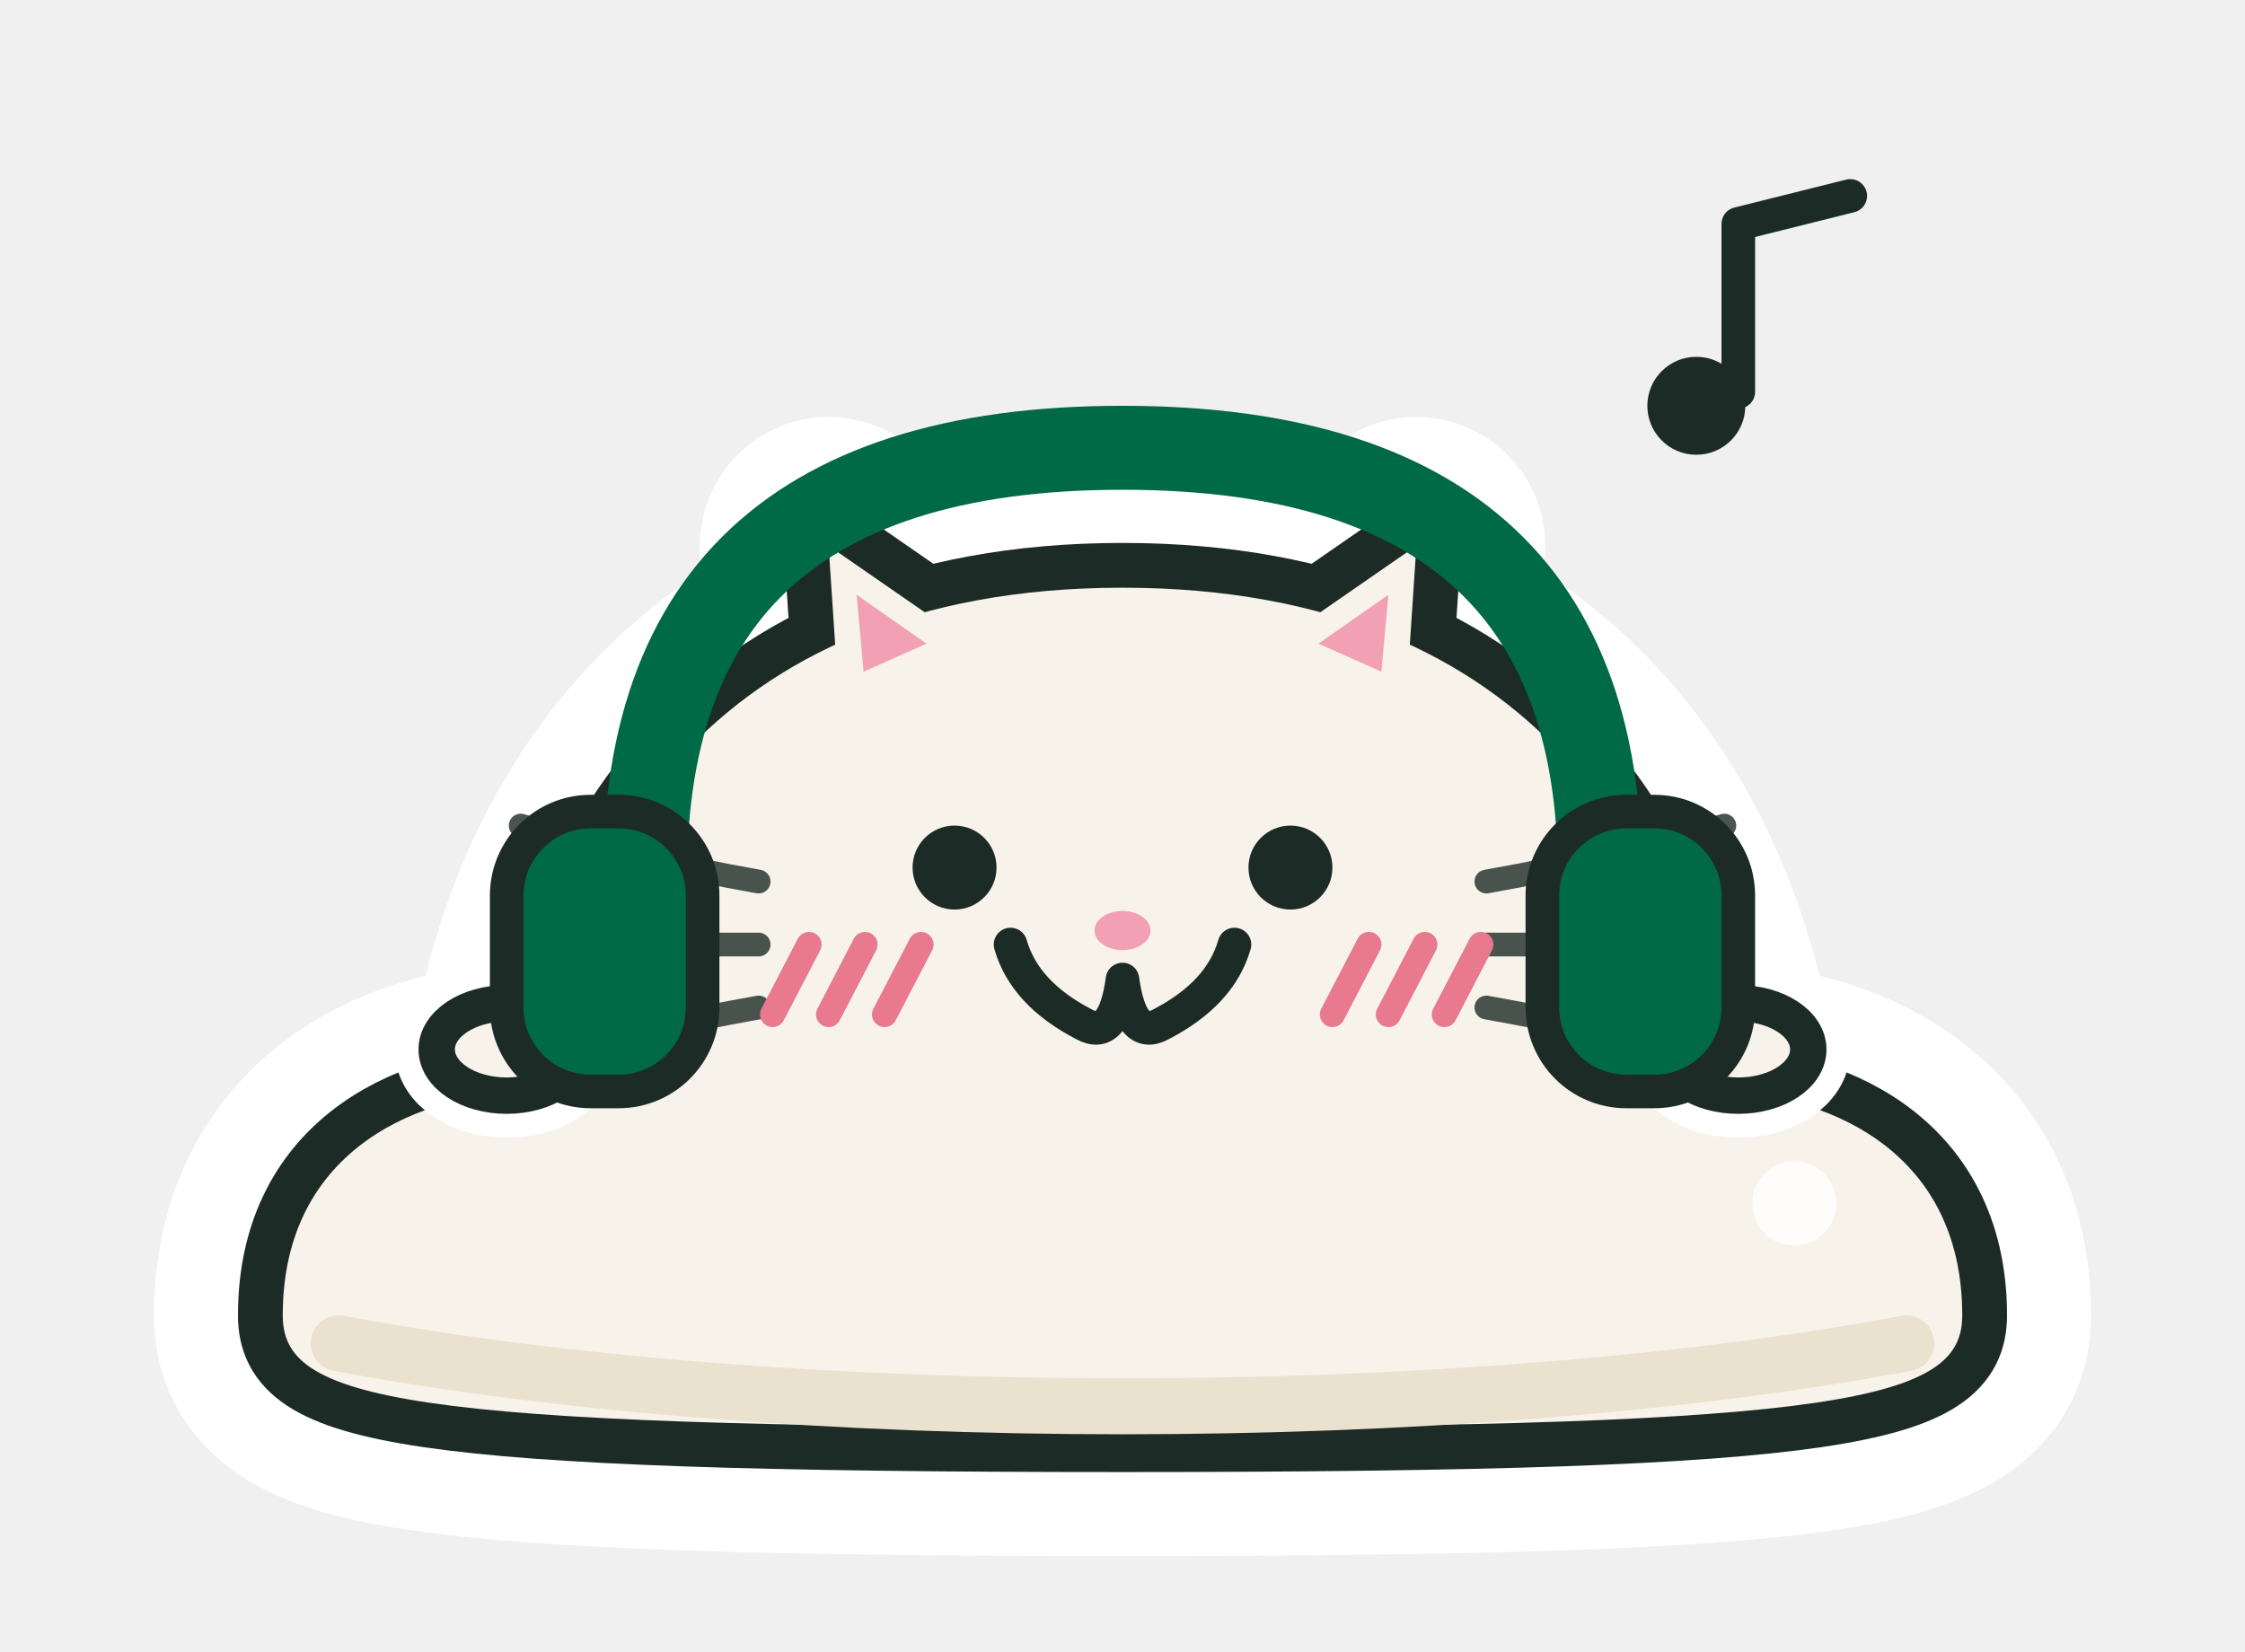
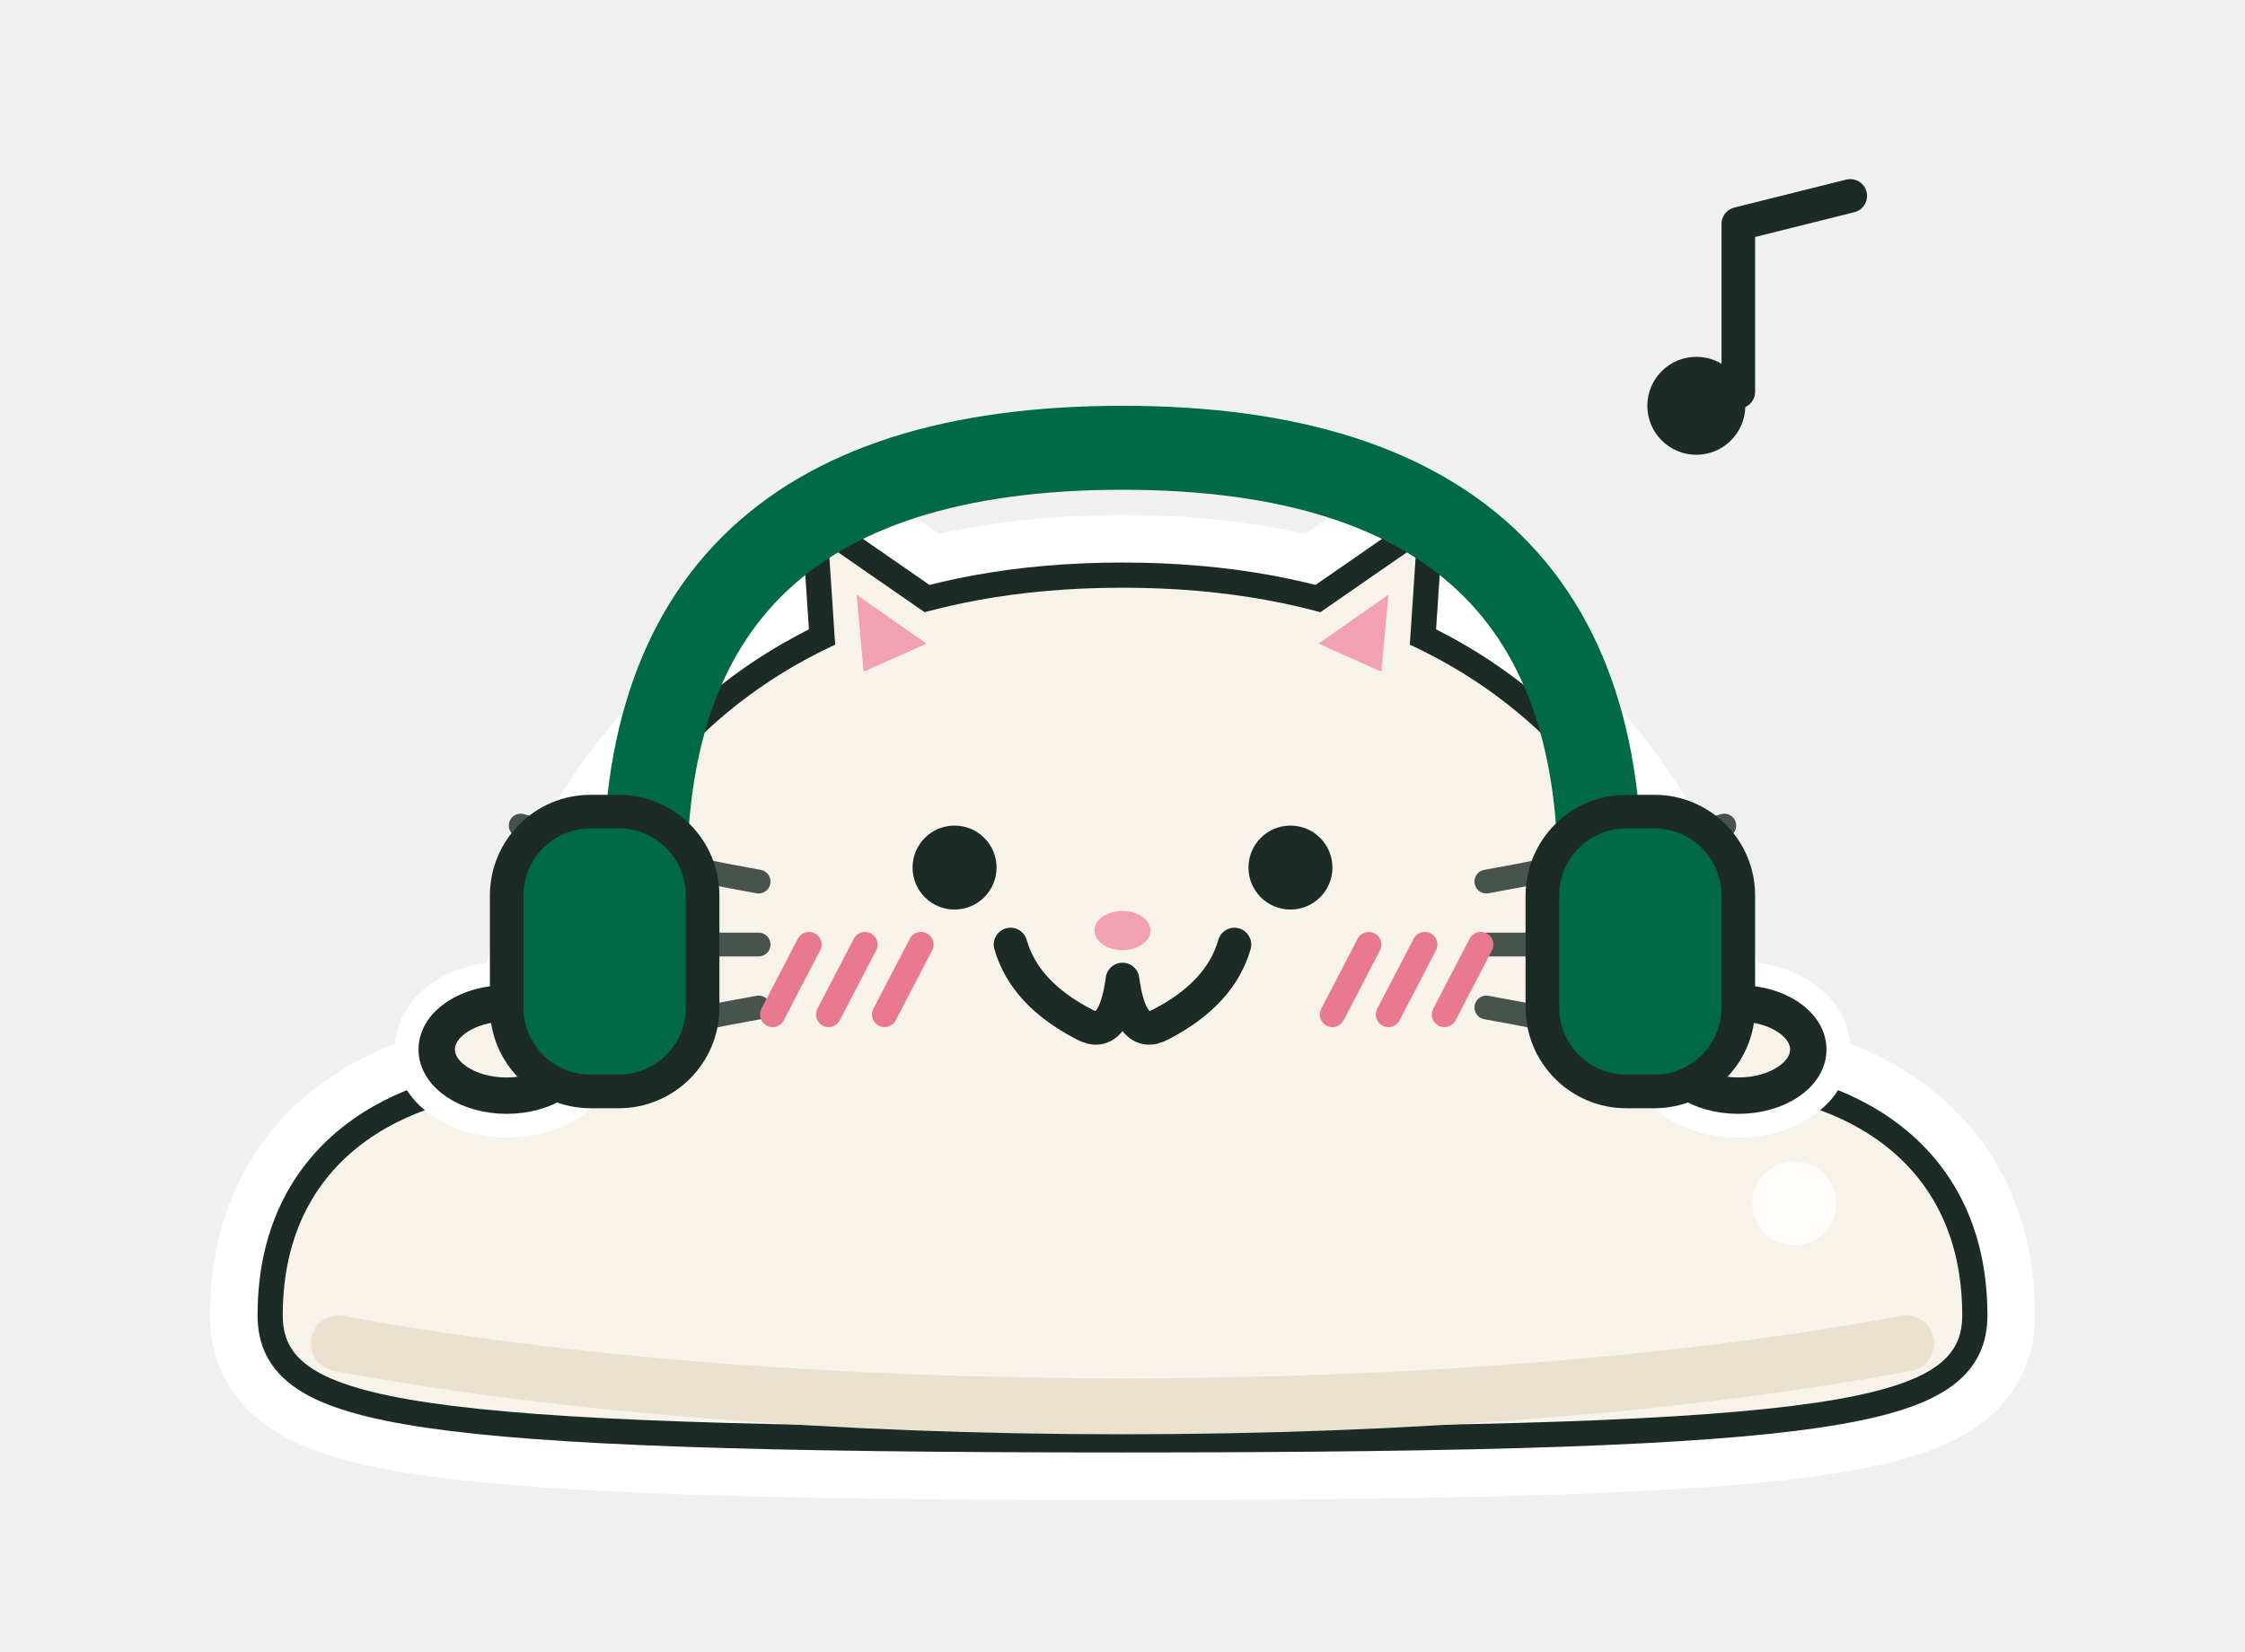
<svg xmlns="http://www.w3.org/2000/svg" viewBox="-16 18 160 118" width="174" height="128">
  <g transform="translate(64 121)">
    <g>
      <animateTransform attributeName="transform" type="scale" dur="1.8s" repeatCount="indefinite" calcMode="spline" keyTimes="0;.12;.25;.37;.5;.62;.75;.87;1" keySplines=".45 0 .55 1;.45 0 .55 1;.45 0 .55 1;.45 0 .55 1;.45 0 .55 1;.45 0 .55 1;.45 0 .55 1;.45 0 .55 1" values="1 1;1.13 .85;.95 1.07;1.03 .97;1 1;1.13 .85;.95 1.07;1.03 .97;1 1" />
      <g transform="translate(-64 -121)">
        <g>
          <ellipse cx="14" cy="117" rx="7" ry="4.5" fill="#f8f3ea" stroke="#1d2b27" stroke-width="3">
            <animate attributeName="rx" dur="1.8s" repeatCount="indefinite" values="7;9;6;7.5;7" />
            <animate attributeName="cx" dur="1.8s" repeatCount="indefinite" values="14;9;14;17;14" />
          </ellipse>
        </g>
        <g>
          <ellipse cx="114" cy="118" rx="5.5" ry="3.6" fill="#f8f3ea" stroke="#1d2b27" stroke-width="3">
            <animate attributeName="rx" dur="1.8s" repeatCount="indefinite" values="5.5;4.5;6.5;8;5.5" />
            <animate attributeName="cx" dur="1.8s" repeatCount="indefinite" values="114;111;114;120;114" />
          </ellipse>
        </g>
        <g stroke-linejoin="round" stroke-linecap="round">
-           <path d="M44 72 L43 57 L56 66 Z" fill="#fff" stroke="#fff" stroke-width="18.4" />
-           <path d="M84 72 L85 57 L72 66 Z" fill="#fff" stroke="#fff" stroke-width="18.4" />
-           <path d="M4 112 C4 100 14 96 22 96 C24 80 34 60 64 60 C94 60 104 80 106 96 C114 96 124 100 124 112 C124 118 116 120 64 120 C12 120 4 118 4 112 Z" fill="#fff" stroke="#fff" stroke-width="18.4">
+           <path d="M44 72 L43 57 L56 66 Z" fill="#fff" stroke="#fff" stroke-width="10.4" />
+           <path d="M84 72 L85 57 L72 66 Z" fill="#fff" stroke="#fff" stroke-width="10.4" />
+           <path d="M4 112 C4 100 14 96 22 96 C24 80 34 60 64 60 C94 60 104 80 106 96 C114 96 124 100 124 112 C124 118 116 120 64 120 C12 120 4 118 4 112 Z" fill="#fff" stroke="#fff" stroke-width="10.4">
            <animate attributeName="d" dur="1.8s" repeatCount="indefinite" calcMode="spline" keyTimes="0;.25;.5;.75;1" keySplines=".45 0 .55 1;.45 0 .55 1;.45 0 .55 1;.45 0 .55 1" values="M4 112 C4 100 14 96 22 96 C24 80 34 60 64 60 C94 60 104 80 106 96 C114 96 124 100 124 112 C124 118 116 120 64 120 C12 120 4 118 4 112 Z;M-4 111 C-5 98 10 93 21 95 C24 80 34 60 64 60 C94 60 104 80 107 97 C114 98 120 102 120 112 C120 118 112 120 60 120 C6 120 -4 117 -4 111 Z;M4 112 C4 100 14 96 22 96 C24 80 34 60 64 60 C94 60 104 80 106 96 C114 96 124 100 124 112 C124 118 116 120 64 120 C12 120 4 118 4 112 Z;M8 112 C8 102 16 98 21 97 C24 80 34 60 64 60 C94 60 104 80 107 95 C118 93 133 98 132 111 C132 117 122 120 68 120 C16 120 8 118 8 112 Z;M4 112 C4 100 14 96 22 96 C24 80 34 60 64 60 C94 60 104 80 106 96 C114 96 124 100 124 112 C124 118 116 120 64 120 C12 120 4 118 4 112 Z" />
          </path>
-           <path d="M44 72 L43 57 L56 66 Z" fill="#1d2b27" stroke="#1d2b27" stroke-width="6.4" />
-           <path d="M84 72 L85 57 L72 66 Z" fill="#1d2b27" stroke="#1d2b27" stroke-width="6.4" />
-           <path d="M4 112 C4 100 14 96 22 96 C24 80 34 60 64 60 C94 60 104 80 106 96 C114 96 124 100 124 112 C124 118 116 120 64 120 C12 120 4 118 4 112 Z" fill="#1d2b27" stroke="#1d2b27" stroke-width="6.4">
+           <path d="M44 72 L43 57 L56 66 Z" fill="#1d2b27" stroke="#1d2b27" stroke-width="3.6" />
+           <path d="M84 72 L85 57 L72 66 Z" fill="#1d2b27" stroke="#1d2b27" stroke-width="3.6" />
+           <path d="M4 112 C4 100 14 96 22 96 C24 80 34 60 64 60 C94 60 104 80 106 96 C114 96 124 100 124 112 C124 118 116 120 64 120 C12 120 4 118 4 112 Z" fill="#1d2b27" stroke="#1d2b27" stroke-width="3.6">
            <animate attributeName="d" dur="1.8s" repeatCount="indefinite" calcMode="spline" keyTimes="0;.25;.5;.75;1" keySplines=".45 0 .55 1;.45 0 .55 1;.45 0 .55 1;.45 0 .55 1" values="M4 112 C4 100 14 96 22 96 C24 80 34 60 64 60 C94 60 104 80 106 96 C114 96 124 100 124 112 C124 118 116 120 64 120 C12 120 4 118 4 112 Z;M-4 111 C-5 98 10 93 21 95 C24 80 34 60 64 60 C94 60 104 80 107 97 C114 98 120 102 120 112 C120 118 112 120 60 120 C6 120 -4 117 -4 111 Z;M4 112 C4 100 14 96 22 96 C24 80 34 60 64 60 C94 60 104 80 106 96 C114 96 124 100 124 112 C124 118 116 120 64 120 C12 120 4 118 4 112 Z;M8 112 C8 102 16 98 21 97 C24 80 34 60 64 60 C94 60 104 80 107 95 C118 93 133 98 132 111 C132 117 122 120 68 120 C16 120 8 118 8 112 Z;M4 112 C4 100 14 96 22 96 C24 80 34 60 64 60 C94 60 104 80 106 96 C114 96 124 100 124 112 C124 118 116 120 64 120 C12 120 4 118 4 112 Z" />
          </path>
          <path d="M44 72 L43 57 L56 66 Z" fill="#f8f3ea" />
          <path d="M84 72 L85 57 L72 66 Z" fill="#f8f3ea" />
          <path d="M4 112 C4 100 14 96 22 96 C24 80 34 60 64 60 C94 60 104 80 106 96 C114 96 124 100 124 112 C124 118 116 120 64 120 C12 120 4 118 4 112 Z" fill="#f8f3ea">
            <animate attributeName="d" dur="1.8s" repeatCount="indefinite" calcMode="spline" keyTimes="0;.25;.5;.75;1" keySplines=".45 0 .55 1;.45 0 .55 1;.45 0 .55 1;.45 0 .55 1" values="M4 112 C4 100 14 96 22 96 C24 80 34 60 64 60 C94 60 104 80 106 96 C114 96 124 100 124 112 C124 118 116 120 64 120 C12 120 4 118 4 112 Z;M-4 111 C-5 98 10 93 21 95 C24 80 34 60 64 60 C94 60 104 80 107 97 C114 98 120 102 120 112 C120 118 112 120 60 120 C6 120 -4 117 -4 111 Z;M4 112 C4 100 14 96 22 96 C24 80 34 60 64 60 C94 60 104 80 106 96 C114 96 124 100 124 112 C124 118 116 120 64 120 C12 120 4 118 4 112 Z;M8 112 C8 102 16 98 21 97 C24 80 34 60 64 60 C94 60 104 80 107 95 C118 93 133 98 132 111 C132 117 122 120 68 120 C16 120 8 118 8 112 Z;M4 112 C4 100 14 96 22 96 C24 80 34 60 64 60 C94 60 104 80 106 96 C114 96 124 100 124 112 C124 118 116 120 64 120 C12 120 4 118 4 112 Z" />
          </path>
          <path d="M45.5 66 L45 60.5 L50 64 Z" fill="#f2a1b4" />
          <path d="M82.5 66 L83 60.5 L78 64 Z" fill="#f2a1b4" />
          <path d="M8 114 C40 120 88 120 120 114" fill="none" stroke="#ebe1cf" stroke-width="4" />
          <circle cx="112" cy="104" r="3" fill="#fff" opacity=".8" />
          <path d="M38 81 q-9 -1.6 -17 -4" fill="none" stroke="#1d2b27" stroke-width="1.7" opacity=".8" />
          <path d="M38 85.5 q-9 0.0 -17 0" fill="none" stroke="#1d2b27" stroke-width="1.7" opacity=".8" />
          <path d="M38 90 q-9 1.6 -17 4" fill="none" stroke="#1d2b27" stroke-width="1.7" opacity=".8" />
          <path d="M90 81 q9 -1.6 17 -4" fill="none" stroke="#1d2b27" stroke-width="1.7" opacity=".8" />
          <path d="M90 85.5 q9 0.0 17 0" fill="none" stroke="#1d2b27" stroke-width="1.7" opacity=".8" />
          <path d="M90 90 q9 1.6 17 4" fill="none" stroke="#1d2b27" stroke-width="1.7" opacity=".8" />
          <circle cx="52" cy="80" r="3" fill="#1d2b27" />
          <circle cx="76" cy="80" r="3" fill="#1d2b27" />
          <path d="M39 90.5 l2.6 -5 M43 90.5 l2.6 -5 M47 90.5 l2.6 -5" stroke="#e8798f" stroke-width="1.8" fill="none" />
          <path d="M79 90.5 l2.6 -5 M83 90.5 l2.6 -5 M87 90.5 l2.6 -5" stroke="#e8798f" stroke-width="1.8" fill="none" />
          <ellipse cx="64" cy="84.5" rx="2" ry="1.4" fill="#f2a1b4" />
          <path d="M56.0 85.5 Q57.0 89 61.25 91.2 Q63.4 92.4 64 88 Q64.6 92.4 66.75 91.2 Q71.0 89 72.0 85.5" fill="none" stroke="#1d2b27" stroke-width="2.4" />
          <g transform="translate(25 93)">
            <g>
              <animateTransform attributeName="transform" type="rotate" dur=".16s" begin="0s" repeatCount="indefinite" values="35;-40;35" />
              <ellipse cx="-5" cy="0" rx="5" ry="3.3" fill="#f8f3ea" stroke="#fff" stroke-width="6" />
              <ellipse cx="-5" cy="0" rx="5" ry="3.3" fill="#f8f3ea" stroke="#1d2b27" stroke-width="2.6" />
            </g>
          </g>
          <g transform="translate(103 93)">
            <g>
              <animateTransform attributeName="transform" type="rotate" dur=".16s" begin="-.07s" repeatCount="indefinite" values="-35;40;-35" />
              <ellipse cx="5" cy="0" rx="5" ry="3.3" fill="#f8f3ea" stroke="#fff" stroke-width="6" />
              <ellipse cx="5" cy="0" rx="5" ry="3.3" fill="#f8f3ea" stroke="#1d2b27" stroke-width="2.6" />
            </g>
          </g>
          <path d="M30 84 Q28 50 64 50 Q100 50 98 84" fill="none" stroke="#006945" stroke-width="6" stroke-linecap="round" />
          <rect x="20" y="76" width="14" height="20" rx="6" fill="#006945" stroke="#1d2b27" stroke-width="2.4" />
          <rect x="94" y="76" width="14" height="20" rx="6" fill="#006945" stroke="#1d2b27" stroke-width="2.4" />
          <path d="M108 34 L108 46 M108 34 L116 32" stroke="#1d2b27" stroke-width="2.4" fill="none" />
          <circle cx="105" cy="47" r="3.5" fill="#1d2b27" />
        </g>
      </g>
    </g>
  </g>
</svg>
